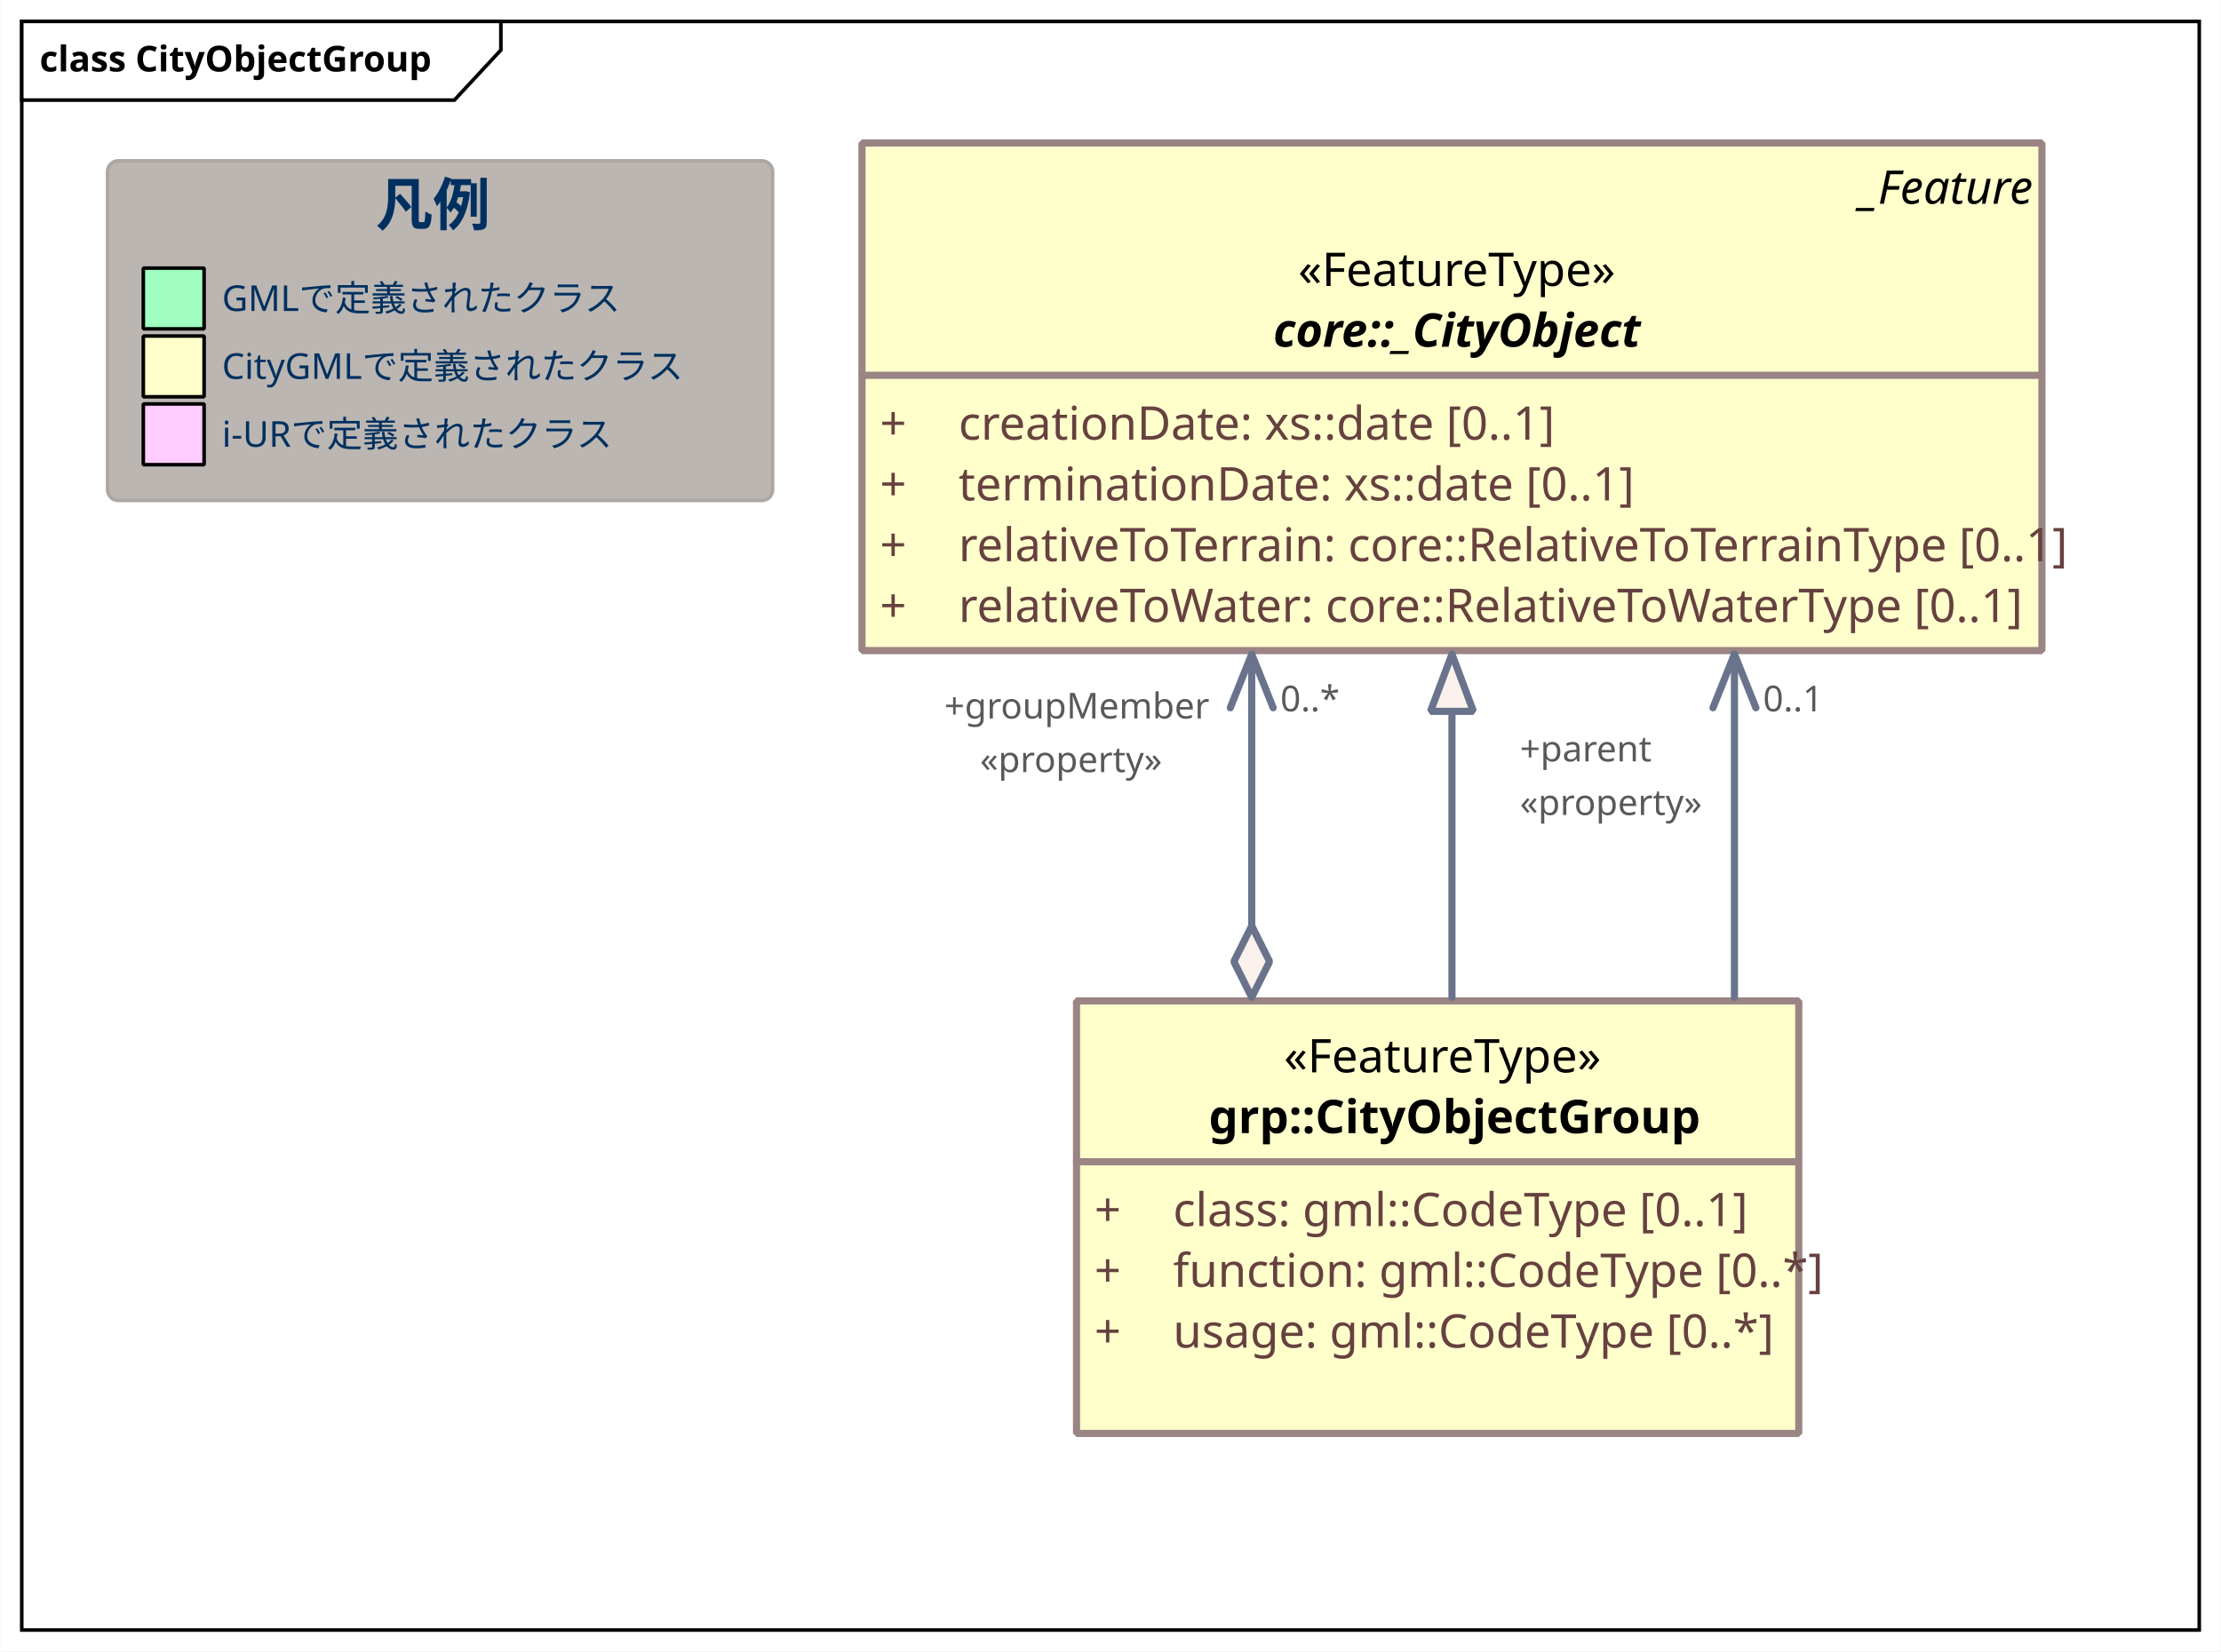
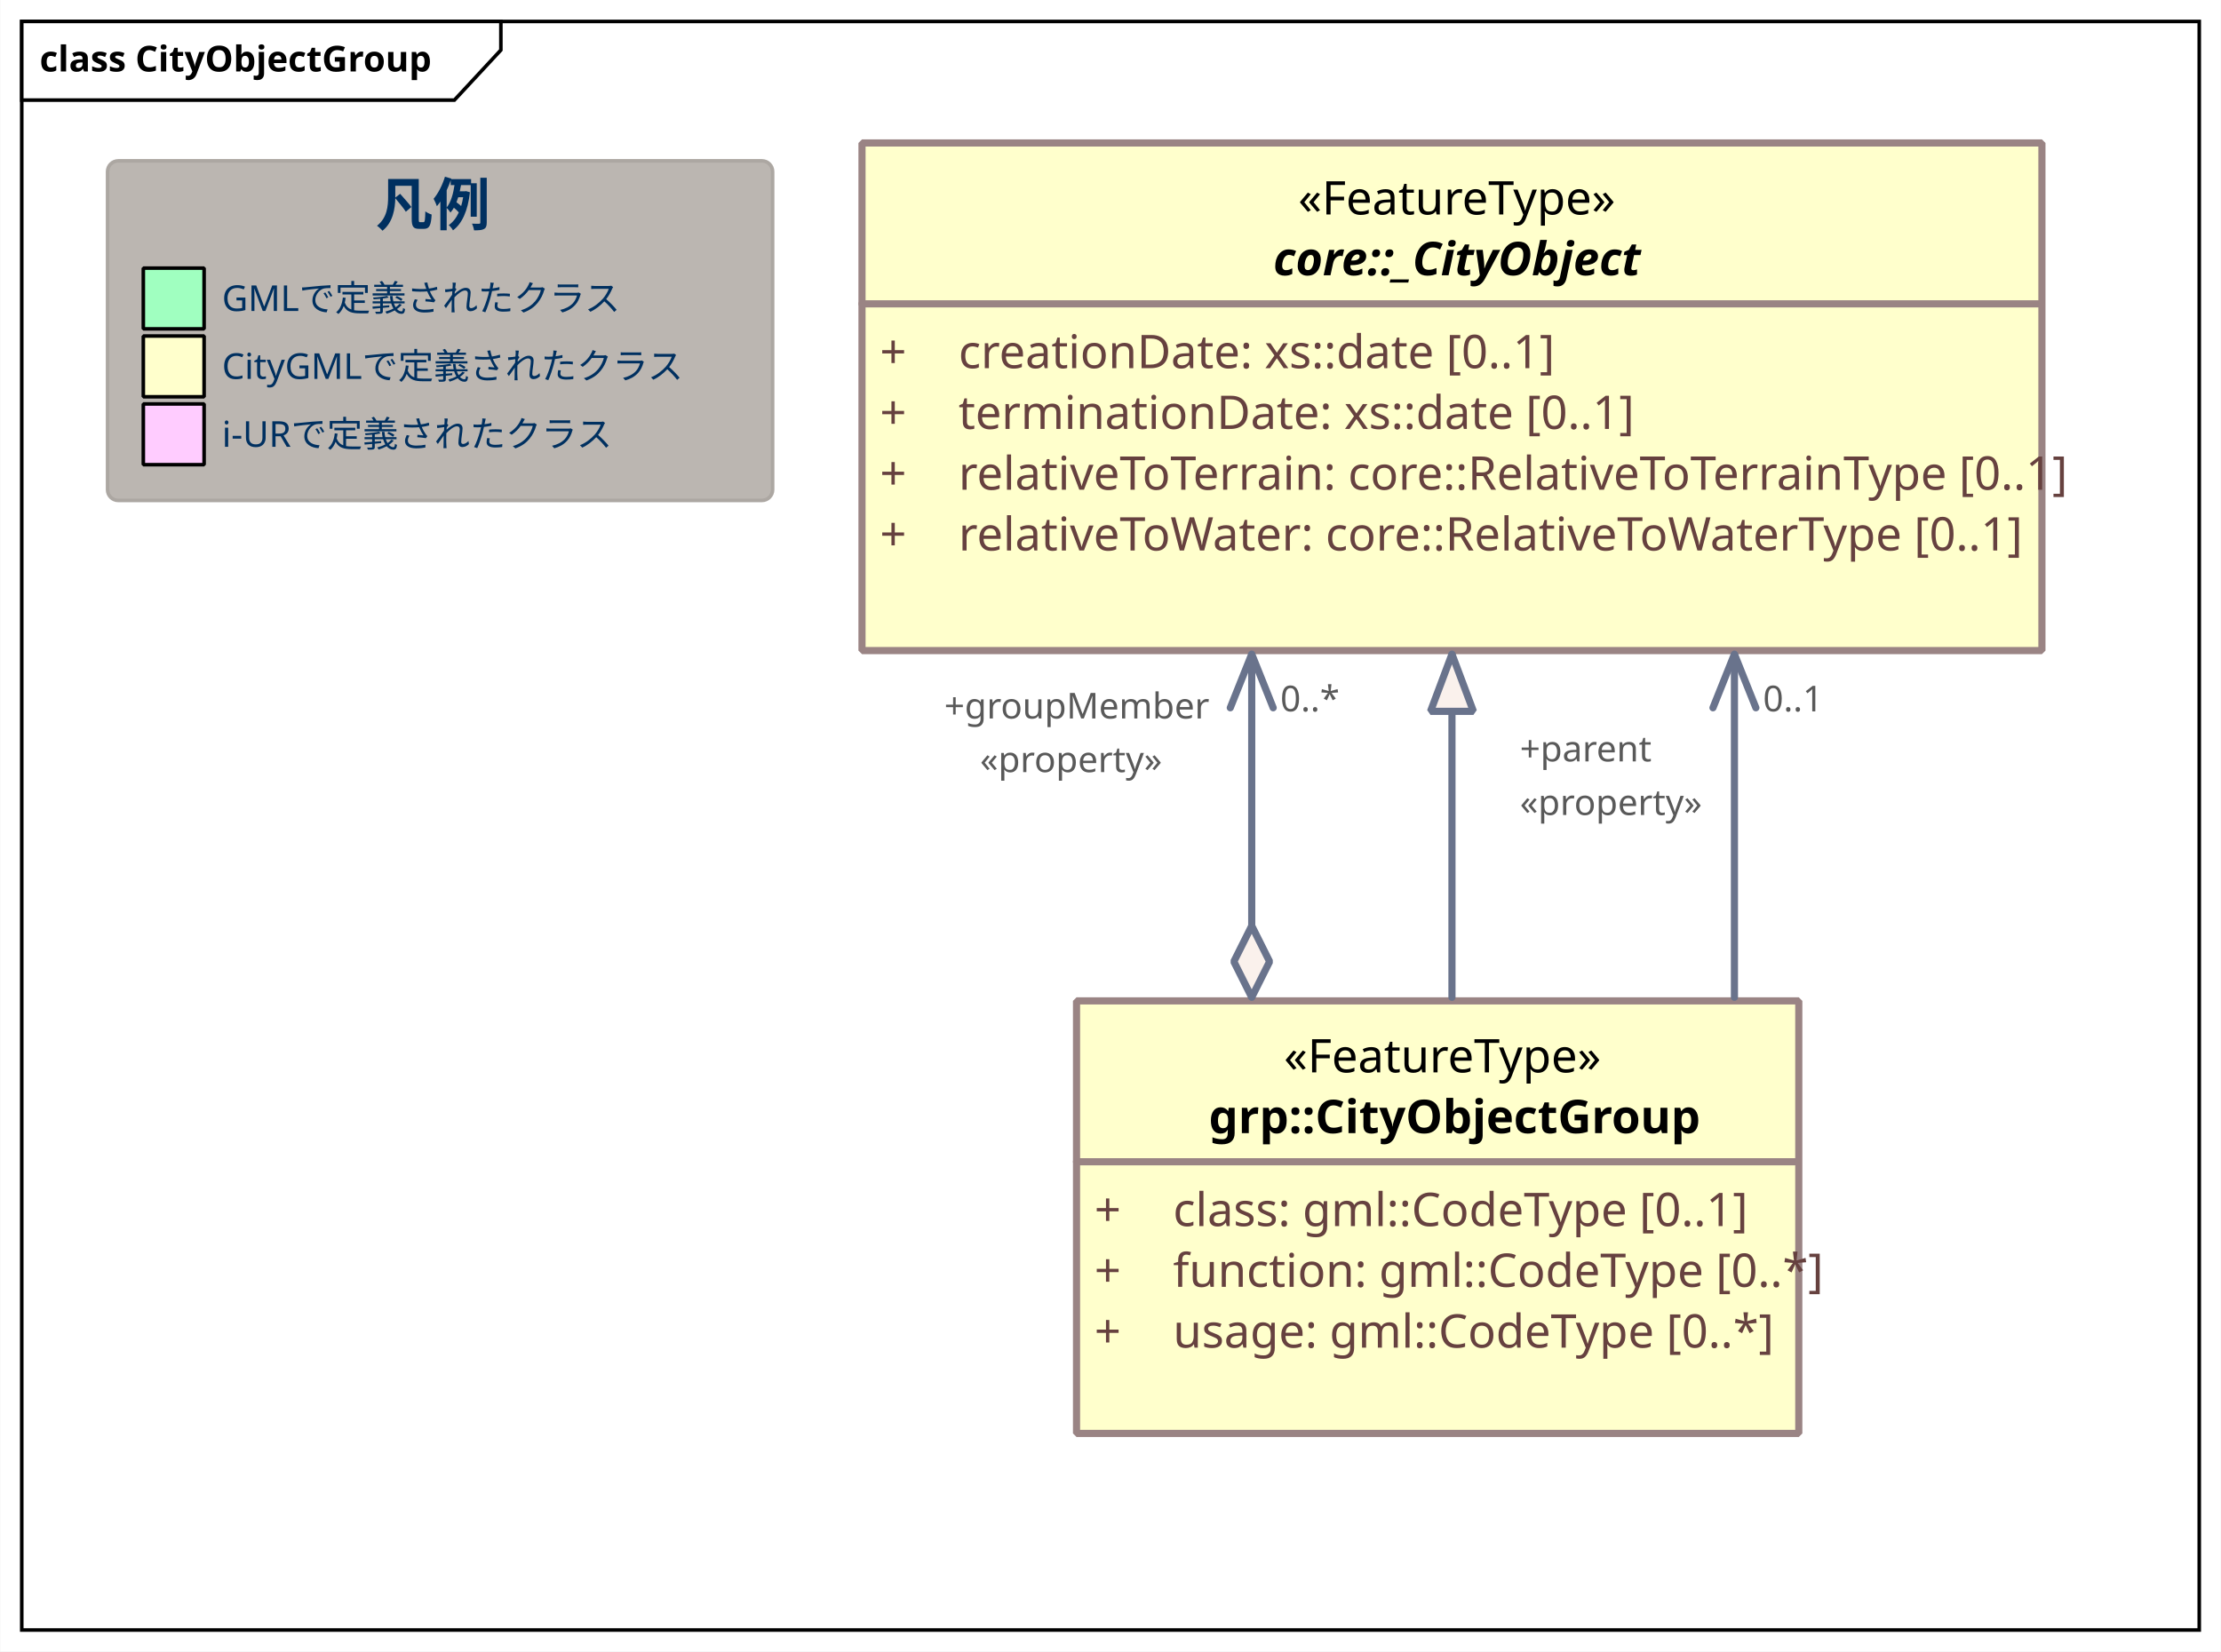
<svg xmlns="http://www.w3.org/2000/svg" width="16.43cm" height="12.22cm" viewBox="0 0 621 462">
  <g style="fill:#FFFFFF;fill-opacity:1.00;">
    <rect x="0" y="0" width="621" height="462" shape-rendering="auto" />
  </g>
  <g style="stroke-width:1;stroke-linecap:square;stroke-linejoin:miter; fill:#000000;fill-opacity:0.00; stroke:#000000; stroke-opacity:1.00">
    <path d="M 6 6 L 6 456 L 615 456 L 615 6 L 6 6" shape-rendering="auto" />
  </g>
  <g style="stroke-width:1;stroke-linecap:square;stroke-linejoin:miter; fill:#FFFFFF;fill-opacity:1.00; stroke:#000000; stroke-opacity:1.00">
    <polygon points="6 28 127 28 140 14 140 6 6 6 6 28" shape-rendering="auto" style="fill-rule:evenodd;" />
  </g>
  <g style="stroke-width:1;stroke-linecap:square;stroke-linejoin:miter; fill:#000000;fill-opacity:1.00; stroke:#000000; stroke-opacity:0.00">
    <text x="11.00" y="20.00" textLength="114" style="font-family:メイリオ; font-weight:700; font-style:normal; font-size:10px; fill:#000000;fill-opacity:1.00; stroke:#000000; stroke-opacity:0.00 stroke-width:0; white-space: pre;" xml:space="preserve" transform="rotate(-0.00 11.00 20.00)">class CityObjectGroup</text>
  </g>
  <g style="stroke-width:2;stroke-linecap:round;stroke-linejoin:bevel; fill:#FFFFCC;fill-opacity:1.00; stroke:#9A8484; stroke-opacity:1.00">
    <rect x="301" y="280" width="202" height="121" rx="0.00" shape-rendering="auto" />
  </g>
  <g style="stroke-width:1;stroke-linecap:round;stroke-linejoin:bevel; fill:#000000;fill-opacity:1.00; stroke:#000000; stroke-opacity:0.00">
    <text x="359.00" y="300.00" textLength="85" style="font-family:Yu Gothic UI; font-weight:400; font-style:normal; font-size:13px; fill:#000000;fill-opacity:1.00; stroke:#000000; stroke-opacity:0.00 stroke-width:0; white-space: pre;" xml:space="preserve" transform="rotate(-0.00 359.00 300.00)">«FeatureType»</text>
    <text x="338.00" y="317.00" textLength="127" style="font-family:Yu Gothic UI; font-weight:700; font-style:normal; font-size:13px; fill:#000000;fill-opacity:1.00; stroke:#000000; stroke-opacity:0.00 stroke-width:0; white-space: pre;" xml:space="preserve" transform="rotate(-0.00 338.00 317.00)">grp::CityObjectGroup</text>
  </g>
  <g style="stroke-width:2;stroke-linecap:round;stroke-linejoin:bevel; fill:#000000;fill-opacity:0.00; stroke:#9A8484; stroke-opacity:1.00">
    <path d="M 301 325 L 502 325" shape-rendering="auto" />
  </g>
  <g style="stroke-width:1;stroke-linecap:round;stroke-linejoin:bevel; fill:#66413F;fill-opacity:1.00; stroke:#000000; stroke-opacity:0.00">
    <text x="306.00" y="343.00" textLength="13" style="font-family:Yu Gothic UI; font-weight:400; font-style:normal; font-size:13px; fill:#66413F;fill-opacity:1.00; stroke:#000000; stroke-opacity:0.00 stroke-width:0; white-space: pre;" xml:space="preserve" transform="rotate(-0.00 306.00 343.00)">+ </text>
    <text x="328.00" y="343.00" textLength="154" style="font-family:Yu Gothic UI; font-weight:400; font-style:normal; font-size:13px; fill:#66413F;fill-opacity:1.00; stroke:#000000; stroke-opacity:0.00 stroke-width:0; white-space: pre;" xml:space="preserve" transform="rotate(-0.00 328.00 343.00)">class: gml::CodeType [0..1]</text>
    <text x="306.00" y="360.00" textLength="13" style="font-family:Yu Gothic UI; font-weight:400; font-style:normal; font-size:13px; fill:#66413F;fill-opacity:1.00; stroke:#000000; stroke-opacity:0.00 stroke-width:0; white-space: pre;" xml:space="preserve" transform="rotate(-0.00 306.00 360.00)">+ </text>
    <text x="328.00" y="360.00" textLength="170" style="font-family:Yu Gothic UI; font-weight:400; font-style:normal; font-size:13px; fill:#66413F;fill-opacity:1.00; stroke:#000000; stroke-opacity:0.00 stroke-width:0; white-space: pre;" xml:space="preserve" transform="rotate(-0.00 328.00 360.00)">function: gml::CodeType [0..*]</text>
    <text x="306.00" y="377.00" textLength="13" style="font-family:Yu Gothic UI; font-weight:400; font-style:normal; font-size:13px; fill:#66413F;fill-opacity:1.00; stroke:#000000; stroke-opacity:0.00 stroke-width:0; white-space: pre;" xml:space="preserve" transform="rotate(-0.00 306.00 377.00)">+ </text>
    <text x="328.00" y="377.00" textLength="159" style="font-family:Yu Gothic UI; font-weight:400; font-style:normal; font-size:13px; fill:#66413F;fill-opacity:1.00; stroke:#000000; stroke-opacity:0.00 stroke-width:0; white-space: pre;" xml:space="preserve" transform="rotate(-0.00 328.00 377.00)">usage: gml::CodeType [0..*]</text>
  </g>
  <g style="stroke-width:2;stroke-linecap:round;stroke-linejoin:bevel; fill:#FFFFCC;fill-opacity:1.00; stroke:#9A8484; stroke-opacity:1.00">
    <rect x="241" y="40" width="330" height="142" rx="0.00" shape-rendering="auto" />
  </g>
  <g style="stroke-width:1;stroke-linecap:round;stroke-linejoin:bevel; fill:#000000;fill-opacity:1.00; stroke:#000000; stroke-opacity:0.00">
-     <text x="520.00" y="57.00" textLength="48" style="font-family:Yu Gothic UI; font-weight:400; font-style:italic; font-size:13px; fill:#000000;fill-opacity:1.00; stroke:#000000; stroke-opacity:0.00 stroke-width:0; white-space: pre;" xml:space="preserve" transform="rotate(-0.00 520.00 57.00)">_Feature</text>
-     <text x="363.00" y="80.00" textLength="85" style="font-family:Yu Gothic UI; font-weight:400; font-style:normal; font-size:13px; fill:#000000;fill-opacity:1.00; stroke:#000000; stroke-opacity:0.00 stroke-width:0; white-space: pre;" xml:space="preserve" transform="rotate(-0.00 363.00 80.00)">«FeatureType»</text>
-     <text x="356.00" y="97.00" textLength="99" style="font-family:Yu Gothic UI; font-weight:700; font-style:italic; font-size:13px; fill:#000000;fill-opacity:1.00; stroke:#000000; stroke-opacity:0.00 stroke-width:0; white-space: pre;" xml:space="preserve" transform="rotate(-0.00 356.00 97.00)">core::_CityObject</text>
+     <text x="363.00" y="60.00" textLength="85" style="font-family:Yu Gothic UI; font-weight:400; font-style:normal; font-size:13px; fill:#000000;fill-opacity:1.00; stroke:#000000; stroke-opacity:0.00 stroke-width:0; white-space: pre;" xml:space="preserve" transform="rotate(-0.00 363.00 60.00)">«FeatureType»</text>
+     <text x="356.00" y="77.00" textLength="99" style="font-family:Yu Gothic UI; font-weight:700; font-style:italic; font-size:13px; fill:#000000;fill-opacity:1.00; stroke:#000000; stroke-opacity:0.00 stroke-width:0; white-space: pre;" xml:space="preserve" transform="rotate(-0.00 356.00 77.00)">core::_CityObject</text>
  </g>
  <g style="stroke-width:2;stroke-linecap:round;stroke-linejoin:bevel; fill:#000000;fill-opacity:0.00; stroke:#9A8484; stroke-opacity:1.00">
-     <path d="M 241 105 L 570 105" shape-rendering="auto" />
+     <path d="M 241 85 L 570 85" shape-rendering="auto" />
  </g>
  <g style="stroke-width:1;stroke-linecap:round;stroke-linejoin:bevel; fill:#66413F;fill-opacity:1.00; stroke:#000000; stroke-opacity:0.00">
-     <text x="246.00" y="123.00" textLength="13" style="font-family:Yu Gothic UI; font-weight:400; font-style:normal; font-size:13px; fill:#66413F;fill-opacity:1.00; stroke:#000000; stroke-opacity:0.00 stroke-width:0; white-space: pre;" xml:space="preserve" transform="rotate(-0.00 246.00 123.00)">+ </text>
-     <text x="268.00" y="123.00" textLength="157" style="font-family:Yu Gothic UI; font-weight:400; font-style:normal; font-size:13px; fill:#66413F;fill-opacity:1.00; stroke:#000000; stroke-opacity:0.00 stroke-width:0; white-space: pre;" xml:space="preserve" transform="rotate(-0.00 268.00 123.00)">creationDate: xs::date [0..1]</text>
-     <text x="246.00" y="140.00" textLength="13" style="font-family:Yu Gothic UI; font-weight:400; font-style:normal; font-size:13px; fill:#66413F;fill-opacity:1.00; stroke:#000000; stroke-opacity:0.00 stroke-width:0; white-space: pre;" xml:space="preserve" transform="rotate(-0.00 246.00 140.00)">+ </text>
-     <text x="268.00" y="140.00" textLength="176" style="font-family:Yu Gothic UI; font-weight:400; font-style:normal; font-size:13px; fill:#66413F;fill-opacity:1.00; stroke:#000000; stroke-opacity:0.00 stroke-width:0; white-space: pre;" xml:space="preserve" transform="rotate(-0.00 268.00 140.00)">terminationDate: xs::date [0..1]</text>
-     <text x="246.00" y="157.00" textLength="13" style="font-family:Yu Gothic UI; font-weight:400; font-style:normal; font-size:13px; fill:#66413F;fill-opacity:1.00; stroke:#000000; stroke-opacity:0.00 stroke-width:0; white-space: pre;" xml:space="preserve" transform="rotate(-0.00 246.00 157.00)">+ </text>
-     <text x="268.00" y="157.00" textLength="298" style="font-family:Yu Gothic UI; font-weight:400; font-style:normal; font-size:13px; fill:#66413F;fill-opacity:1.00; stroke:#000000; stroke-opacity:0.00 stroke-width:0; white-space: pre;" xml:space="preserve" transform="rotate(-0.00 268.00 157.00)">relativeToTerrain: core::RelativeToTerrainType [0..1]</text>
-     <text x="246.00" y="174.00" textLength="13" style="font-family:Yu Gothic UI; font-weight:400; font-style:normal; font-size:13px; fill:#66413F;fill-opacity:1.00; stroke:#000000; stroke-opacity:0.00 stroke-width:0; white-space: pre;" xml:space="preserve" transform="rotate(-0.00 246.00 174.00)">+ </text>
-     <text x="268.00" y="174.00" textLength="286" style="font-family:Yu Gothic UI; font-weight:400; font-style:normal; font-size:13px; fill:#66413F;fill-opacity:1.00; stroke:#000000; stroke-opacity:0.00 stroke-width:0; white-space: pre;" xml:space="preserve" transform="rotate(-0.00 268.00 174.00)">relativeToWater: core::RelativeToWaterType [0..1]</text>
+     <text x="246.00" y="103.00" textLength="13" style="font-family:Yu Gothic UI; font-weight:400; font-style:normal; font-size:13px; fill:#66413F;fill-opacity:1.00; stroke:#000000; stroke-opacity:0.00 stroke-width:0; white-space: pre;" xml:space="preserve" transform="rotate(-0.00 246.00 103.00)">+ </text>
+     <text x="268.00" y="103.00" textLength="157" style="font-family:Yu Gothic UI; font-weight:400; font-style:normal; font-size:13px; fill:#66413F;fill-opacity:1.00; stroke:#000000; stroke-opacity:0.00 stroke-width:0; white-space: pre;" xml:space="preserve" transform="rotate(-0.00 268.00 103.00)">creationDate: xs::date [0..1]</text>
+     <text x="246.00" y="120.00" textLength="13" style="font-family:Yu Gothic UI; font-weight:400; font-style:normal; font-size:13px; fill:#66413F;fill-opacity:1.00; stroke:#000000; stroke-opacity:0.00 stroke-width:0; white-space: pre;" xml:space="preserve" transform="rotate(-0.00 246.00 120.00)">+ </text>
+     <text x="268.00" y="120.00" textLength="176" style="font-family:Yu Gothic UI; font-weight:400; font-style:normal; font-size:13px; fill:#66413F;fill-opacity:1.00; stroke:#000000; stroke-opacity:0.00 stroke-width:0; white-space: pre;" xml:space="preserve" transform="rotate(-0.00 268.00 120.00)">terminationDate: xs::date [0..1]</text>
+     <text x="246.00" y="137.00" textLength="13" style="font-family:Yu Gothic UI; font-weight:400; font-style:normal; font-size:13px; fill:#66413F;fill-opacity:1.00; stroke:#000000; stroke-opacity:0.00 stroke-width:0; white-space: pre;" xml:space="preserve" transform="rotate(-0.00 246.00 137.00)">+ </text>
+     <text x="268.00" y="137.00" textLength="298" style="font-family:Yu Gothic UI; font-weight:400; font-style:normal; font-size:13px; fill:#66413F;fill-opacity:1.00; stroke:#000000; stroke-opacity:0.00 stroke-width:0; white-space: pre;" xml:space="preserve" transform="rotate(-0.00 268.00 137.00)">relativeToTerrain: core::RelativeToTerrainType [0..1]</text>
+     <text x="246.00" y="154.00" textLength="13" style="font-family:Yu Gothic UI; font-weight:400; font-style:normal; font-size:13px; fill:#66413F;fill-opacity:1.00; stroke:#000000; stroke-opacity:0.00 stroke-width:0; white-space: pre;" xml:space="preserve" transform="rotate(-0.00 246.00 154.00)">+ </text>
+     <text x="268.00" y="154.00" textLength="286" style="font-family:Yu Gothic UI; font-weight:400; font-style:normal; font-size:13px; fill:#66413F;fill-opacity:1.00; stroke:#000000; stroke-opacity:0.00 stroke-width:0; white-space: pre;" xml:space="preserve" transform="rotate(-0.00 268.00 154.00)">relativeToWater: core::RelativeToWaterType [0..1]</text>
  </g>
  <g style="stroke-width:1;stroke-linecap:round;stroke-linejoin:bevel; fill:#BBB6B1;fill-opacity:1.00; stroke:#ACA7A2; stroke-opacity:1.00">
    <rect x="30" y="45" width="186" height="95" rx="3.00" shape-rendering="auto" />
  </g>
  <g style="stroke-width:1;stroke-linecap:round;stroke-linejoin:bevel; fill:#A0FFC0;fill-opacity:1.00; stroke:#000000; stroke-opacity:1.00">
    <rect x="40" y="75" width="17" height="17" rx="0.00" shape-rendering="auto" />
  </g>
  <g style="stroke-width:1;stroke-linecap:round;stroke-linejoin:bevel; fill:#003060;fill-opacity:1.00; stroke:#000000; stroke-opacity:0.00">
    <text x="62.00" y="87.00" textLength="111" style="font-family:メイリオ; font-weight:0; font-style:normal; font-size:10px; fill:#003060;fill-opacity:1.00; stroke:#000000; stroke-opacity:0.00 stroke-width:0; white-space: pre;" xml:space="preserve" transform="rotate(-0.00 62.00 87.00)">GMLで定義されたクラス</text>
  </g>
  <g style="stroke-width:1;stroke-linecap:round;stroke-linejoin:bevel; fill:#FFFFCC;fill-opacity:1.00; stroke:#000000; stroke-opacity:1.00">
    <rect x="40" y="94" width="17" height="17" rx="0.00" shape-rendering="auto" />
  </g>
  <g style="stroke-width:1;stroke-linecap:round;stroke-linejoin:bevel; fill:#003060;fill-opacity:1.00; stroke:#000000; stroke-opacity:0.00">
    <text x="62.00" y="106.00" textLength="131" style="font-family:メイリオ; font-weight:0; font-style:normal; font-size:10px; fill:#003060;fill-opacity:1.00; stroke:#000000; stroke-opacity:0.00 stroke-width:0; white-space: pre;" xml:space="preserve" transform="rotate(-0.00 62.00 106.00)">CityGMLで定義されたクラス</text>
  </g>
  <g style="stroke-width:1;stroke-linecap:round;stroke-linejoin:bevel; fill:#FFCCFF;fill-opacity:1.00; stroke:#000000; stroke-opacity:1.00">
    <rect x="40" y="113" width="17" height="17" rx="0.00" shape-rendering="auto" />
  </g>
  <g style="stroke-width:1;stroke-linecap:round;stroke-linejoin:bevel; fill:#003060;fill-opacity:1.00; stroke:#000000; stroke-opacity:0.00">
    <text x="62.00" y="125.00" textLength="111" style="font-family:メイリオ; font-weight:0; font-style:normal; font-size:10px; fill:#003060;fill-opacity:1.00; stroke:#000000; stroke-opacity:0.00 stroke-width:0; white-space: pre;" xml:space="preserve" transform="rotate(-0.00 62.00 125.00)">i-URで定義されたクラス</text>
    <text x="105.00" y="63.00" textLength="22" style="font-family:メイリオ; font-weight:700; font-style:normal; font-size:16px; fill:#003060;fill-opacity:1.00; stroke:#000000; stroke-opacity:0.00 stroke-width:0; white-space: pre;" xml:space="preserve" transform="rotate(-0.00 105.00 63.00)">凡例</text>
  </g>
  <g style="stroke-width:2;stroke-linecap:round;stroke-linejoin:bevel; fill:#000000;fill-opacity:0.00; stroke:#69738C; stroke-opacity:1.00">
    <path d="M 485 183 L 485 279" shape-rendering="auto" />
    <path d="M 479 198 L 485 183 L 491 198" shape-rendering="auto" />
    <path d="M 350 183 L 350 279" shape-rendering="auto" />
  </g>
  <g style="stroke-width:2;stroke-linecap:round;stroke-linejoin:bevel; fill:#FAF1EC;fill-opacity:1.00; stroke:#69738C; stroke-opacity:1.00">
    <polygon points="345 269 350 279 355 269 350 259" shape-rendering="auto" style="fill-rule:evenodd;" />
  </g>
  <g style="stroke-width:2;stroke-linecap:round;stroke-linejoin:bevel; fill:#000000;fill-opacity:0.00; stroke:#69738C; stroke-opacity:1.00">
    <path d="M 344 198 L 350 183 L 356 198" shape-rendering="auto" />
    <path d="M 406 279 L 406 183" shape-rendering="auto" />
  </g>
  <g style="stroke-width:2;stroke-linecap:round;stroke-linejoin:bevel; fill:#FAF1EC;fill-opacity:1.00; stroke:#69738C; stroke-opacity:1.00">
    <polygon points="412 199 400 199 406 183" shape-rendering="auto" style="fill-rule:evenodd;" />
  </g>
  <g style="stroke-width:1;stroke-linecap:round;stroke-linejoin:bevel; fill:#595959;fill-opacity:1.00; stroke:#000000; stroke-opacity:0.00">
+     <text x="425.00" y="213.00" textLength="40" style="font-family:メイリオ; font-weight:0; font-style:normal; font-size:10px; fill:#595959;fill-opacity:1.00; stroke:#000000; stroke-opacity:0.00 stroke-width:0; white-space: pre;" xml:space="preserve" transform="rotate(-0.00 425.00 213.00)">+parent</text>
+     <text x="425.00" y="228.00" textLength="56" style="font-family:メイリオ; font-weight:0; font-style:normal; font-size:10px; fill:#595959;fill-opacity:1.00; stroke:#000000; stroke-opacity:0.00 stroke-width:0; white-space: pre;" xml:space="preserve" transform="rotate(-0.00 425.00 228.00)">«property»</text>
+     <text x="493.00" y="199.00" textLength="18" style="font-family:メイリオ; font-weight:0; font-style:normal; font-size:10px; fill:#595959;fill-opacity:1.00; stroke:#000000; stroke-opacity:0.00 stroke-width:0; white-space: pre;" xml:space="preserve" transform="rotate(-0.00 493.00 199.00)">0..1</text>
    <text x="264.00" y="201.00" textLength="76" style="font-family:メイリオ; font-weight:0; font-style:normal; font-size:10px; fill:#595959;fill-opacity:1.00; stroke:#000000; stroke-opacity:0.00 stroke-width:0; white-space: pre;" xml:space="preserve" transform="rotate(-0.00 264.00 201.00)">+groupMember</text>
    <text x="274.00" y="216.00" textLength="56" style="font-family:メイリオ; font-weight:0; font-style:normal; font-size:10px; fill:#595959;fill-opacity:1.00; stroke:#000000; stroke-opacity:0.00 stroke-width:0; white-space: pre;" xml:space="preserve" transform="rotate(-0.00 274.00 216.00)">«property»</text>
    <text x="358.00" y="199.00" textLength="18" style="font-family:メイリオ; font-weight:0; font-style:normal; font-size:10px; fill:#595959;fill-opacity:1.00; stroke:#000000; stroke-opacity:0.00 stroke-width:0; white-space: pre;" xml:space="preserve" transform="rotate(-0.00 358.00 199.00)">0..*</text>
-     <text x="425.00" y="213.00" textLength="40" style="font-family:メイリオ; font-weight:0; font-style:normal; font-size:10px; fill:#595959;fill-opacity:1.00; stroke:#000000; stroke-opacity:0.00 stroke-width:0; white-space: pre;" xml:space="preserve" transform="rotate(-0.00 425.00 213.00)">+parent</text>
-     <text x="425.00" y="228.00" textLength="56" style="font-family:メイリオ; font-weight:0; font-style:normal; font-size:10px; fill:#595959;fill-opacity:1.00; stroke:#000000; stroke-opacity:0.00 stroke-width:0; white-space: pre;" xml:space="preserve" transform="rotate(-0.00 425.00 228.00)">«property»</text>
-     <text x="493.00" y="199.00" textLength="18" style="font-family:メイリオ; font-weight:0; font-style:normal; font-size:10px; fill:#595959;fill-opacity:1.00; stroke:#000000; stroke-opacity:0.00 stroke-width:0; white-space: pre;" xml:space="preserve" transform="rotate(-0.00 493.00 199.00)">0..1</text>
  </g>
</svg>
